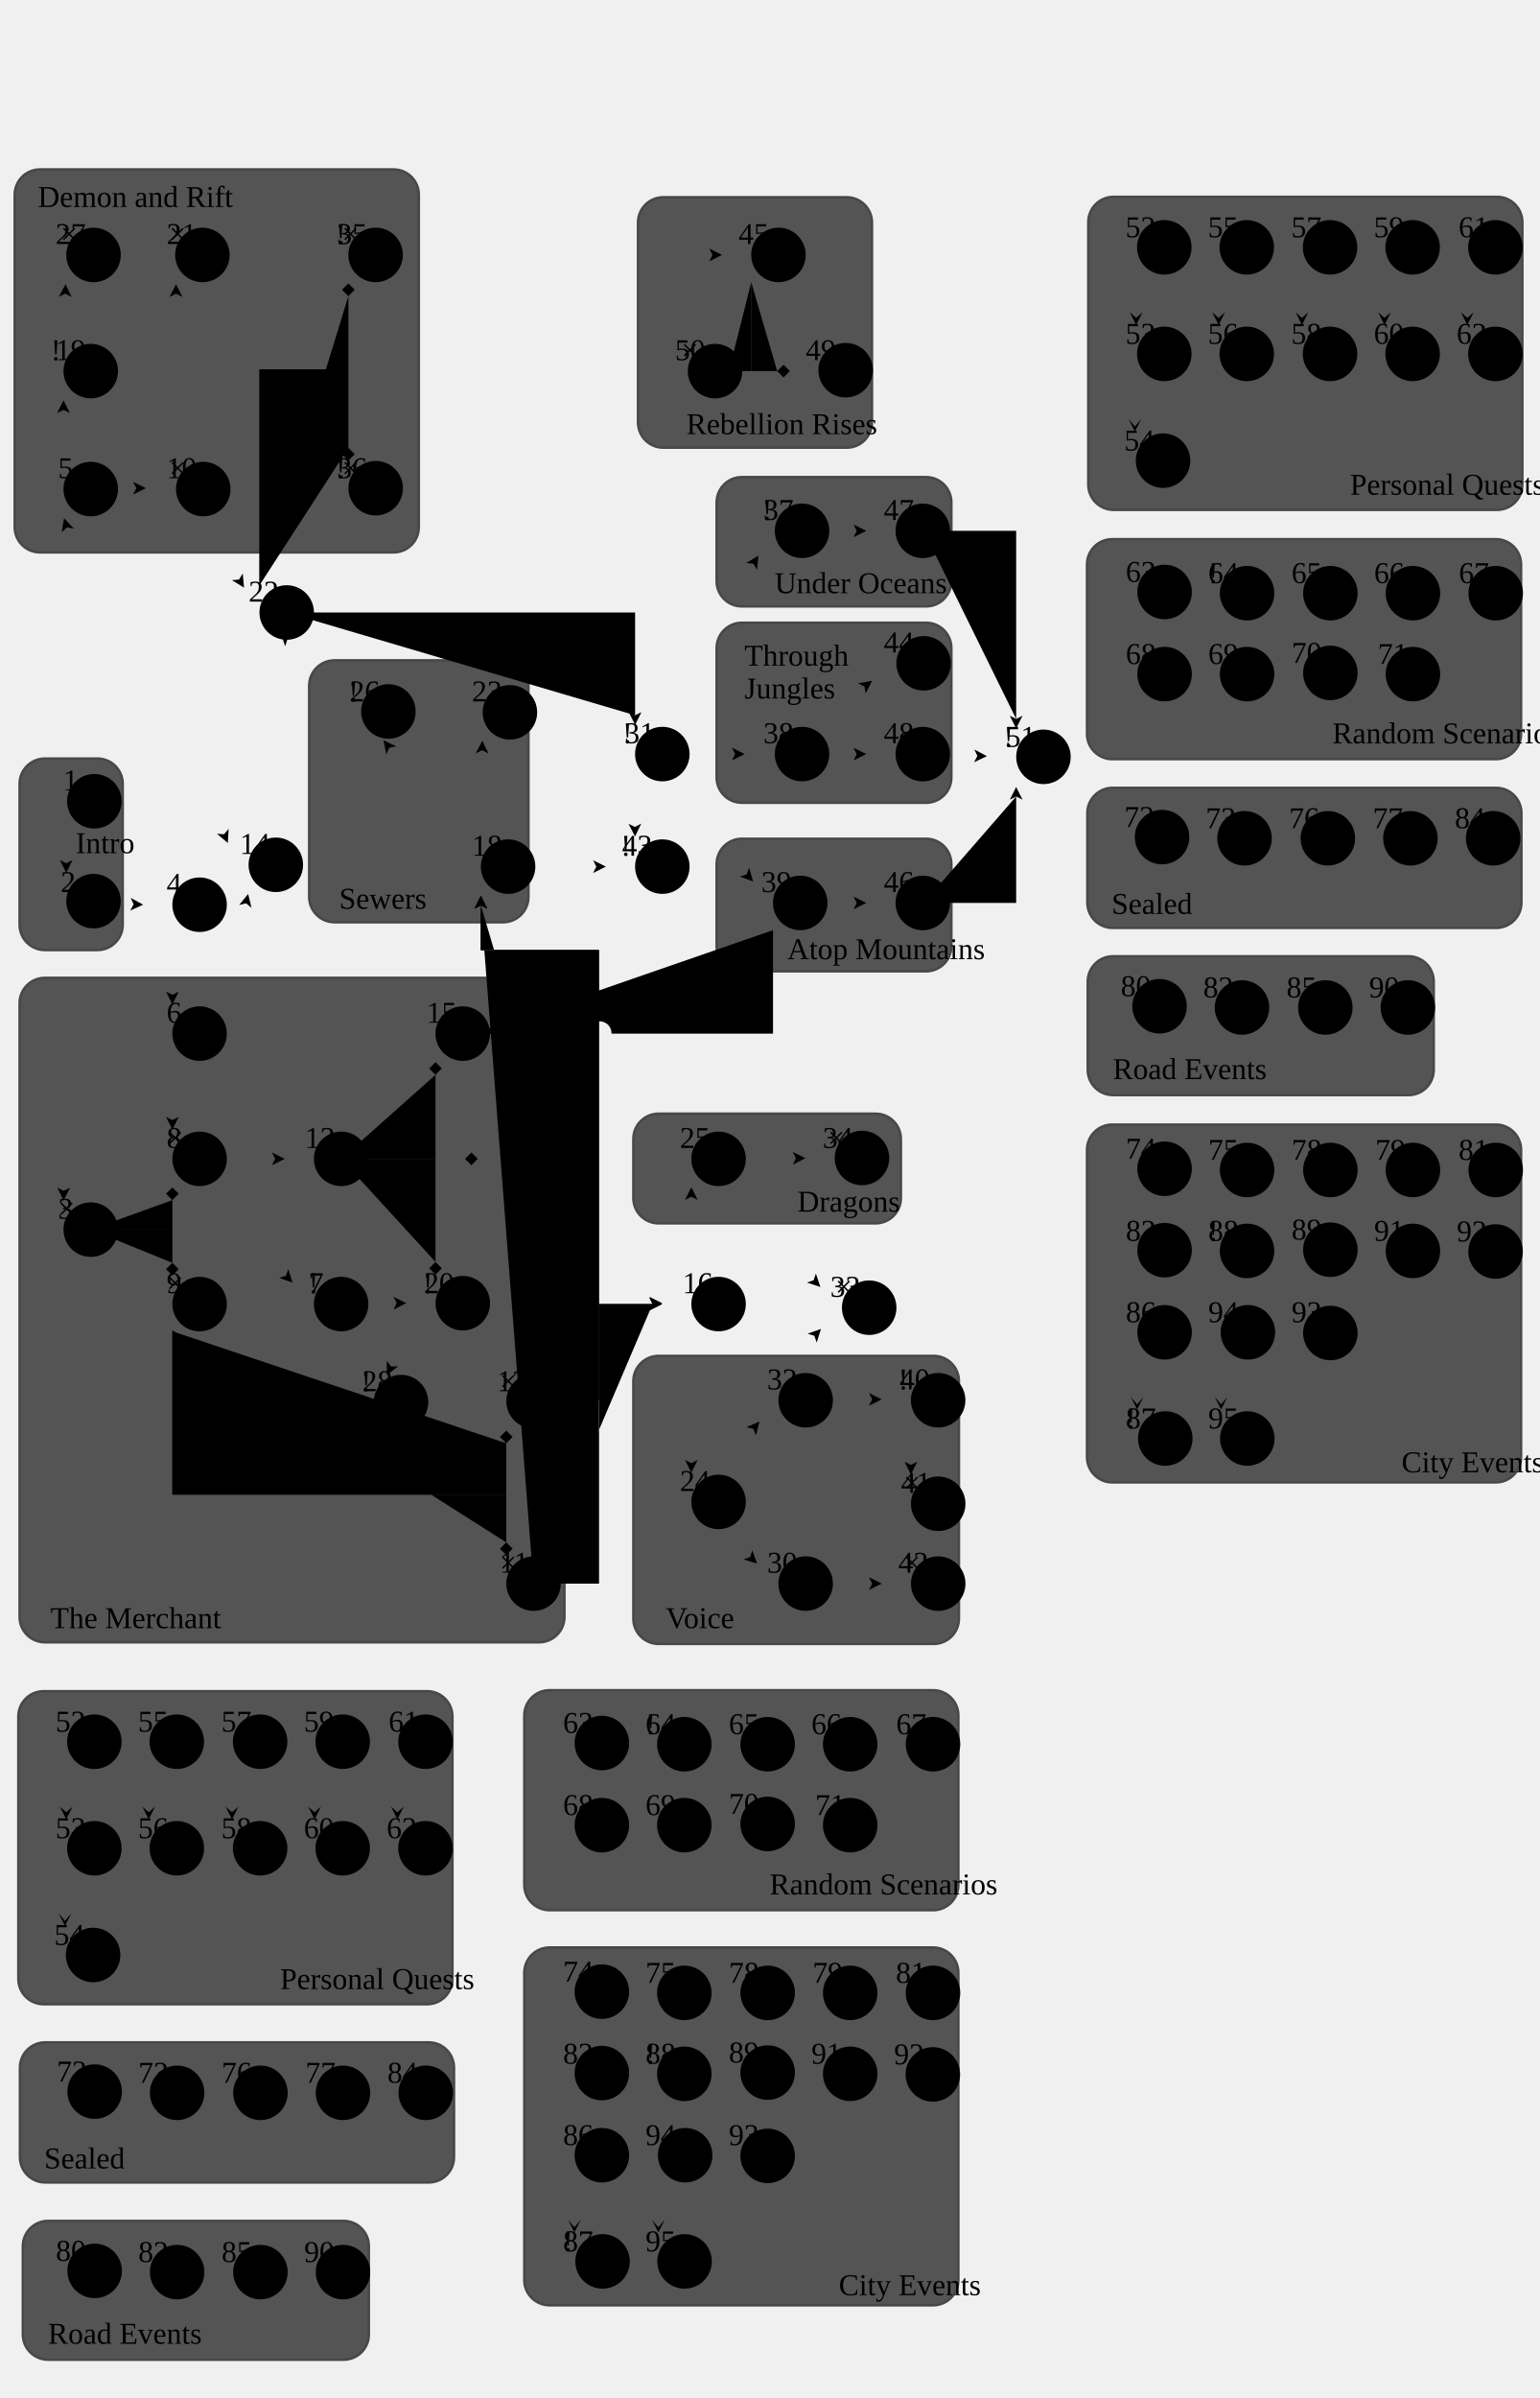
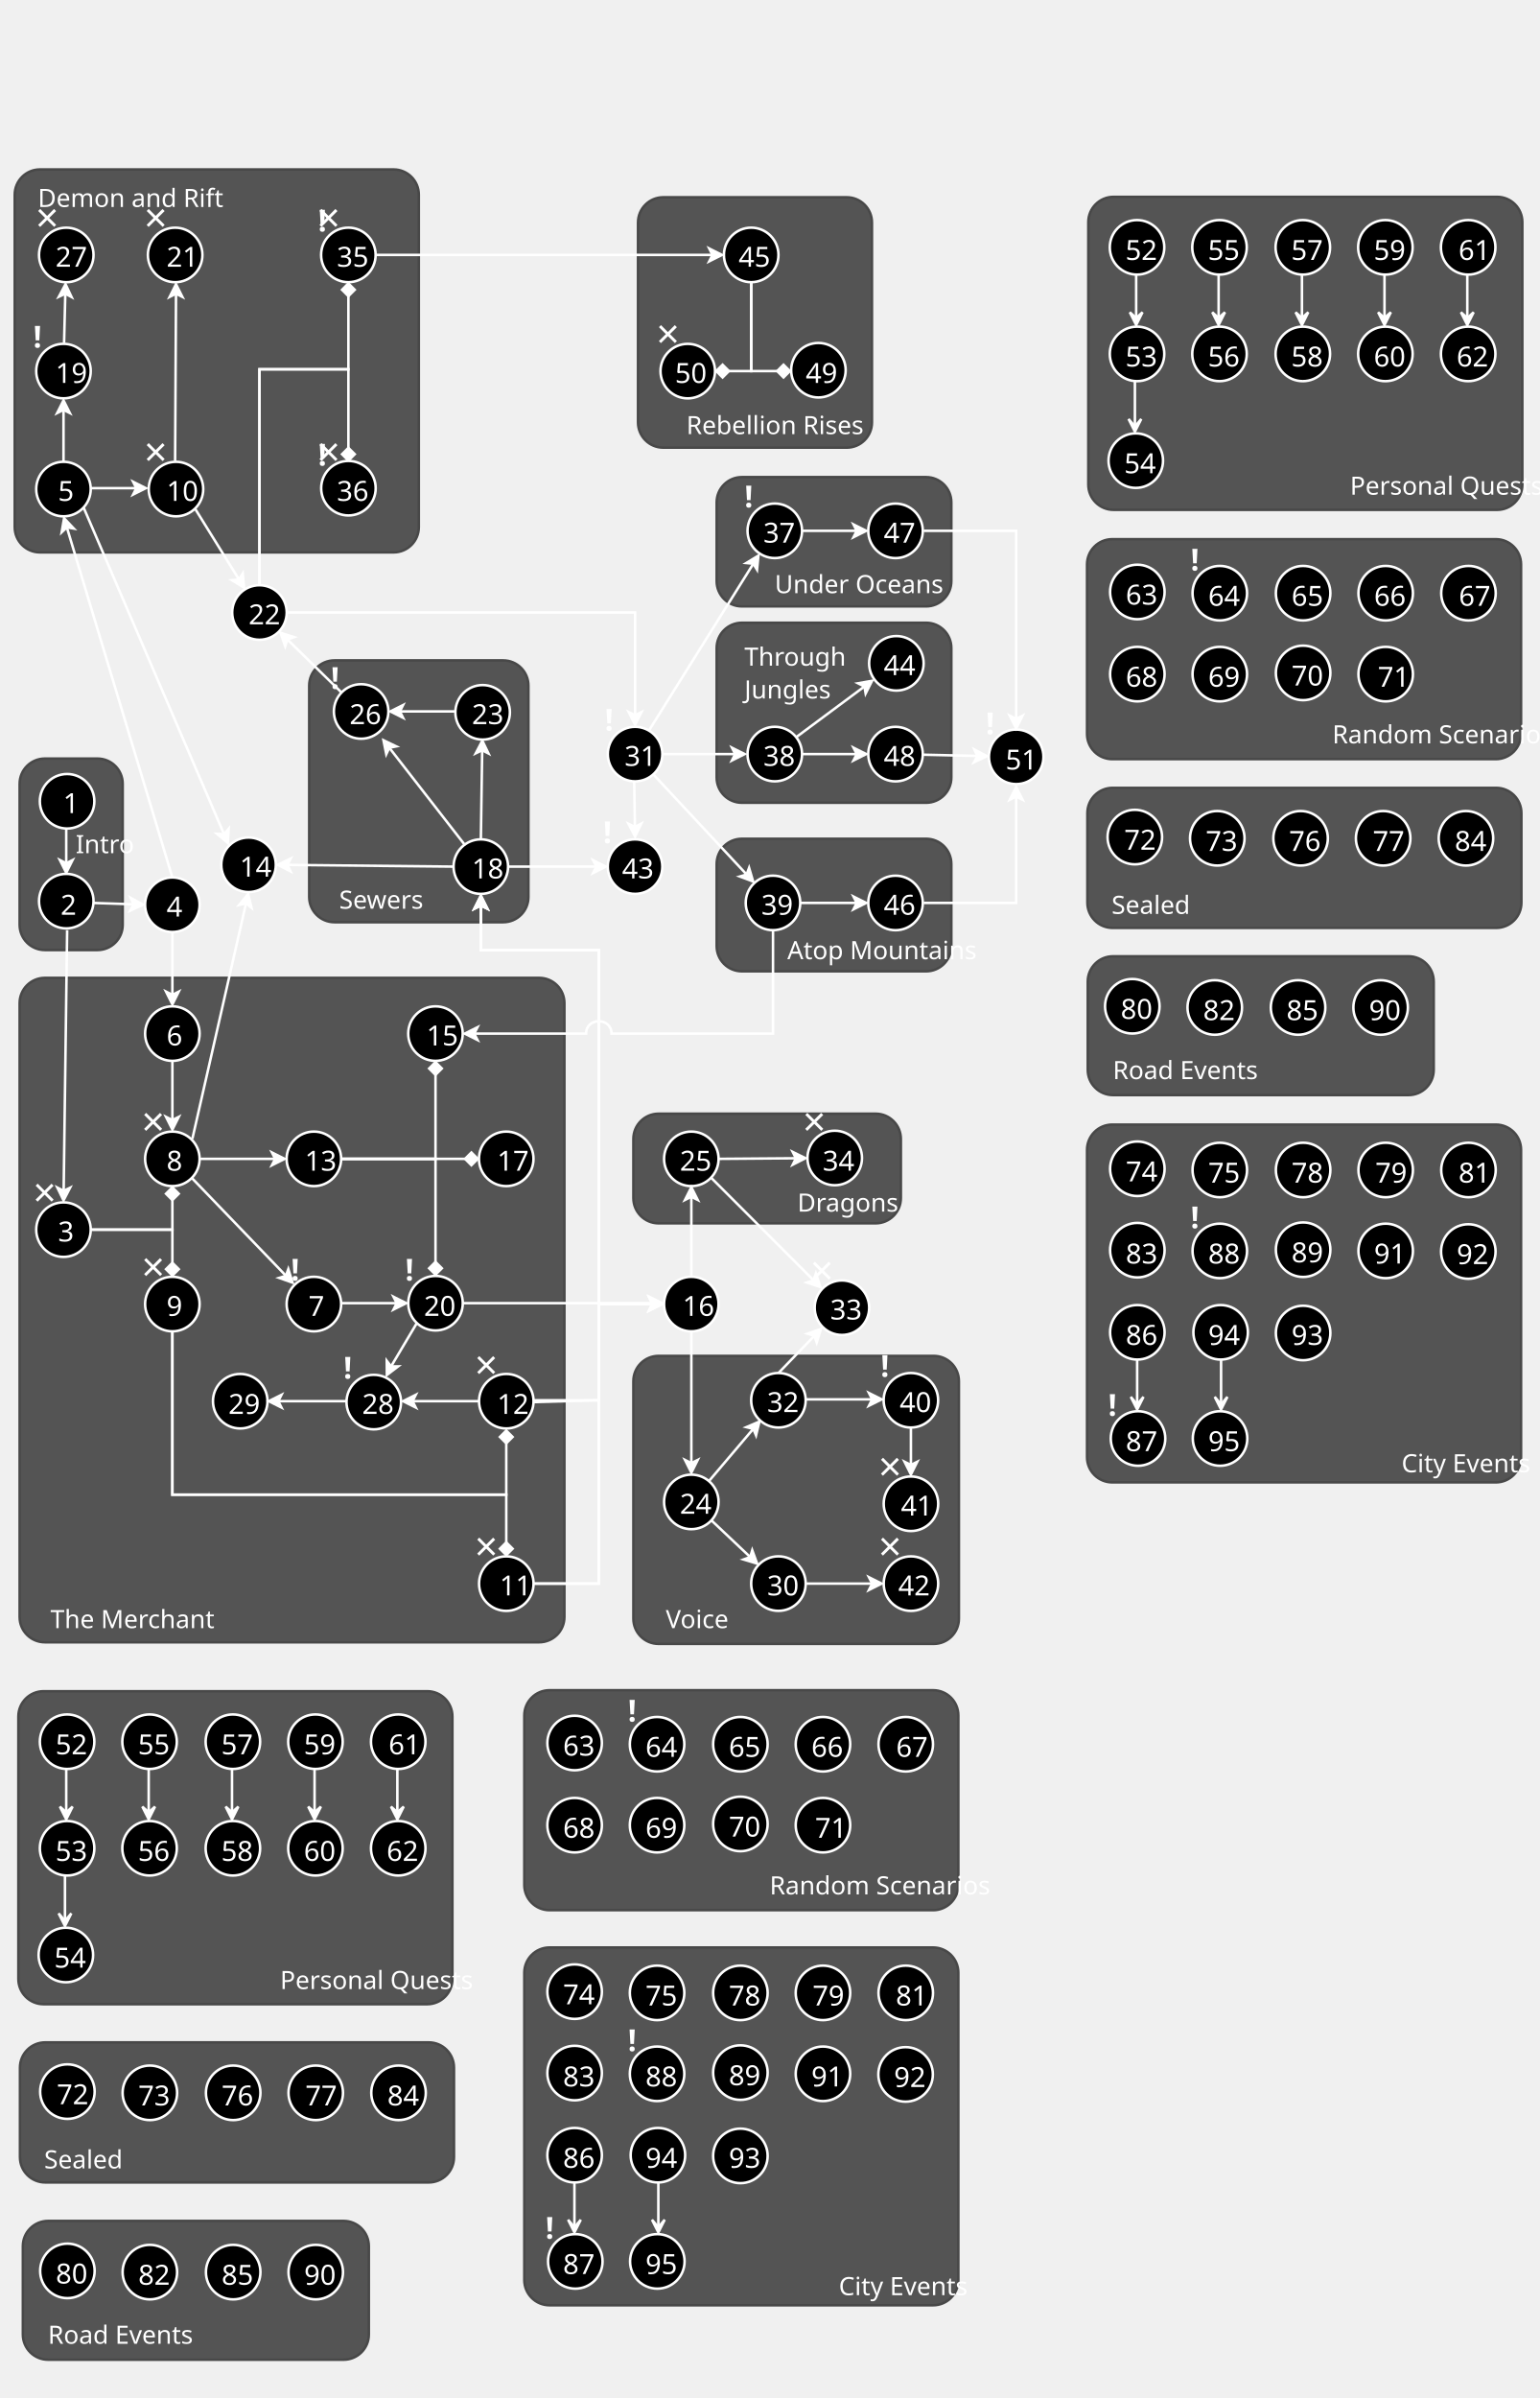
<svg xmlns="http://www.w3.org/2000/svg" version="1.1" viewBox="0 -60 610 950" style="width:100%;">
+   <style>
+         text { font-family: 'Pirata One', 'Nyala', sans-serif; fill: white; }
+         text.label { font-size: 10px; }
+         .line { fill: none; }
+         .arrow { fill: white; }
+         .line, .arrow { stroke: white; }
+         .scenario { cursor: pointer; }
+ 
+         circle.node { fill: black; stroke: white; transform: translate(-10.8px, 0); }
+         circle.node + text { font-size: 11px; transform: translate(0px, 9px); }
+         circle.node ~ .blocked { font-size: 16px; font-family: Arial, sans-serif; transform: translate(-10px, -5px); }
+         circle.node ~ .required { font-size: 12px; font-weight: bold; transform: translate(-7px, -5px); }
+     </style>
  <g id="chapter1" class="chapter">
    <rect width="40.843" height="75.852" x="7.78" y="240.521" rx="10" ry="10" stroke="#000" fill="#111" opacity="0.7" />
    <text class="label" x="30" y="278">Intro</text>
  </g>
  <g id="chapter2" class="chapter">
    <rect width="215.886" height="263.212" x="7.78" y="327.394" rx="10" ry="10" stroke="#000" fill="#111" opacity="0.7" />
    <text class="label" x="20" y="585">The Merchant</text>
  </g>
  <g id="chapter3" class="chapter">
    <rect width="160.131" height="151.703" x="5.835" y="7.131" rx="10" ry="10" stroke="#000" fill="#111" opacity="0.7" />
    <text class="label" x="15" y="22">Demon and Rift</text>
  </g>
  <g id="chapter4" class="chapter">
    <rect width="86.873" height="103.729" x="122.53" y="201.623" rx="10" ry="10" stroke="#000" fill="#111" opacity="0.7" />
    <text class="label" x="134.403" y="300">Sewers</text>
  </g>
  <g id="chapter5" class="chapter">
    <rect width="92.708" height="99.191" x="252.839" y="18.153" rx="10" ry="10" stroke="#000" fill="#111" opacity="0.7" />
    <text class="label" x="272" y="112">Rebellion Rises</text>
  </g>
  <g id="chapter6" class="chapter">
    <rect width="93" height="51.216" x="284" y="129.013" rx="10" ry="10" stroke="#000" fill="#111" opacity="0.7" />
    <text class="label" x="307" y="175">Under Oceans</text>
  </g>
  <g id="chapter7" class="chapter">
    <rect width="93" height="71.314" x="284" y="186.712" rx="10" ry="10" stroke="#000" fill="#111" opacity="0.7" />
    <text class="label" x="295" y="203.716">Through</text>
    <text class="label" x="295" y="216.716">Jungles</text>
  </g>
  <g id="chapter8" class="chapter">
    <rect width="93" height="52.513" x="284" y="272.288" rx="10" ry="10" stroke="#000" fill="#111" opacity="0.7" />
    <text class="label" x="312" y="320">Atop Mountains</text>
  </g>
  <g id="chapter9" class="chapter">
    <rect width="106" height="43.436" x="251" y="381.203" rx="10" ry="10" stroke="#000" fill="#111" opacity="0.7" />
    <text class="label" x="316" y="420">Dragons</text>
  </g>
  <g id="chapter10" class="chapter">
    <rect width="129" height="114.102" x="251" y="477.153" rx="10" ry="10" stroke="#000" fill="#111" opacity="0.7" />
    <text class="label" x="263.839" y="585">Voice</text>
  </g>
  <g id="edge46-51" class="edge edge46">
    <path class="line" d="M 366.017 297.704 L 402.691 297.704 L 402.691 255.543" />
    <path class="arrow" d="M 402.691 251.768 L 405.208 256.802 L 402.691 255.543 L 400.174 256.802 L 402.691 251.768 Z" />
  </g>
  <g id="edge1-2" class="edge edge1">
    <path class="line" d="M 26.247 268.221 L 26.247 281.977" />
    <path class="arrow" d="M 26.247 285.752 L 23.73 280.719 L 26.247 281.977 L 28.764 280.719 L 26.247 285.752 Z" />
  </g>
  <g id="node1" class="scenario">
    <circle cx="37.393" cy="257.435" r="10.8" class="node" />
    <text x="25" y="253.12">1</text>
  </g>
  <g id="edge2-4" class="edge edge2">
    <path class="line" d="M 37.033 297.718 L 52.954 298.265" />
    <path class="arrow" d="M 56.722 298.394 L 51.609 300.738 L 52.954 298.265 L 51.782 295.705 L 56.722 298.394 Z" />
  </g>
  <g id="edge2-3" class="edge edge2">
    <path class="line" d="M 26.606 308.49 L 25.226 411.773" />
    <path class="arrow" d="M 25.175 415.548 L 22.73 410.486 L 25.226 411.773 L 27.764 410.551 L 25.175 415.548 Z" />
  </g>
  <g id="node2" class="scenario">
    <circle cx="37.06" cy="296.998" r="10.8" class="node" />
    <text x="24" y="293.389">2</text>
  </g>
  <g id="edge4-6" class="edge edge4">
    <path class="line" d="M 68.314 309.209 L 68.314 334.111" />
    <path class="arrow" d="M 68.314 337.886 L 65.797 332.853 L 68.314 334.111 L 70.83 332.853 L 68.314 337.886 Z" />
  </g>
  <g id="node4" class="scenario">
    <circle cx="79.1" cy="298.423" r="10.8" class="node" />
    <text x="66" y="294.108">4</text>
  </g>
  <g id="edge3-8" class="edge edge3">
    <path class="line" d="M 35.955 427.14 L 68.314 427.14 L 68.314 415.426" />
    <path class="arrow" d="M 68.314 410.392 L 70.83 412.909 L 68.314 415.426 L 65.797 412.909 L 68.314 410.392 Z" />
  </g>
  <g id="edge3-9" class="edge edge3">
    <path class="line" d="M 35.955 427.14 L 68.314 427.14 L 68.314 440.292" />
    <path class="arrow" d="M 68.314 445.326 L 65.797 442.809 L 68.314 440.292 L 70.83 442.809 L 68.314 445.326 Z" />
  </g>
  <g id="node3" class="scenario">
    <circle cx="35.955" cy="427.14" r="10.8" class="node" />
    <text x="23" y="422.825">3</text>
    <text x="23" y="422.825" class="blocked">×</text>
  </g>
  <g id="edge8-7" class="edge edge8">
    <path class="line" d="M 75.828 406.473 L 113.314 445.412" />
    <path class="arrow" d="M 115.932 448.13 L 110.632 446.253 L 113.314 445.412 L 114.256 442.759 L 115.932 448.13 Z" />
  </g>
  <g id="edge8-14" class="edge edge8">
    <path class="line" d="M 76.224 391.185 L 97.494 297.855" />
    <path class="arrow" d="M 98.336 294.173 L 99.673 299.638 L 97.494 297.855 L 94.762 298.523 L 98.336 294.173 Z" />
  </g>
  <g id="edge8-13" class="edge edge8">
    <path class="line" d="M 79.1 399.095 L 109.036 399.095" />
    <path class="arrow" d="M 112.811 399.095 L 107.777 401.612 L 109.036 399.095 L 107.777 396.579 L 112.811 399.095 Z" />
  </g>
  <g id="node8" class="scenario">
    <circle cx="79.1" cy="399.095" r="10.8" class="node" />
    <text x="66" y="394.781">8</text>
    <text x="66" y="394.781" class="blocked">×</text>
  </g>
  <g id="edge9-12" class="edge edge9">
    <path class="line" d="M 68.314 467.409 L 68.314 532.127 L 200.626 532.127 L 200.626 511.784" />
    <path class="arrow" d="M 200.626 506.751 L 203.143 509.267 L 200.626 511.784 L 198.11 509.267 L 200.626 506.751 Z" />
  </g>
  <g id="edge9-11" class="edge edge9">
    <path class="line" d="M 68.314 467.05 L 68.314 532.127 L 200.626 532.127 L 200.626 551.032" />
    <path class="arrow" d="M 200.626 556.066 L 198.11 553.549 L 200.626 551.032 L 203.143 553.549 L 200.626 556.066 Z" />
  </g>
  <g id="node9" class="scenario">
    <circle cx="79.1" cy="456.623" r="10.8" class="node" />
    <text x="66" y="452.308">9</text>
    <text x="66" y="452.308" class="blocked">×</text>
  </g>
  <g id="edge5-10" class="edge edge5">
    <path class="line" d="M 35.955 133.391 L 54.025 133.391" />
    <path class="arrow" d="M 57.801 133.391 L 52.767 135.908 L 54.025 133.391 L 52.767 130.875 L 57.801 133.391 Z" />
  </g>
  <g id="edge5-19" class="edge edge5">
    <path class="line" d="M 25.168 122.965 L 25.168 102.377" />
    <path class="arrow" d="M 25.168 98.602 L 27.685 103.635 L 25.168 102.377 L 22.651 103.635 L 25.168 98.602 Z" />
  </g>
  <g id="edge5-14" class="edge edge5">
    <path class="line" d="M 33.078 140.942 L 88.793 270.486" />
    <path class="arrow" d="M 90.289 273.952 L 85.989 270.328 L 88.793 270.486 L 90.613 268.336 L 90.289 273.952 Z" />
  </g>
  <g id="node5" class="scenario">
    <circle cx="35.955" cy="133.751" r="10.8" class="node" />
    <text x="23" y="129.436">5</text>
  </g>
  <g id="edge6-8" class="edge edge6">
    <path class="line" d="M 68.314 360.265 L 68.314 383.729" />
    <path class="arrow" d="M 68.314 387.504 L 65.797 382.47 L 68.314 383.729 L 70.83 382.47 L 68.314 387.504 Z" />
  </g>
  <g id="node6" class="scenario">
    <circle cx="79.1" cy="349.478" r="10.8" class="node" />
    <text x="66" y="345.164">6</text>
  </g>
  <g id="edge10-21" class="edge edge10">
    <path class="line" d="M 69.392 122.605 L 69.752 56.355" />
    <path class="arrow" d="M 69.752 52.58 L 72.269 57.614 L 69.752 56.355 L 67.235 57.614 L 69.752 52.58 Z" />
  </g>
  <g id="edge10-22" class="edge edge10">
    <path class="line" d="M 76.943 140.942 L 94.726 169.59" />
    <path class="arrow" d="M 96.718 172.805 L 91.921 169.849 L 94.726 169.59 L 96.2 167.196 L 96.718 172.805 Z" />
  </g>
  <g id="node10" class="scenario">
    <circle cx="80.538" cy="133.751" r="10.8" class="node" />
    <text x="66" y="129.436">10</text>
    <text x="67" y="129.436" class="blocked">×</text>
  </g>
  <g id="edge19-27" class="edge edge19">
    <path class="line" d="M 25.391 75.864 L 25.88 56.355" />
    <path class="arrow" d="M 25.974 52.58 L 28.361 57.671 L 25.88 56.355 L 23.327 57.549 L 25.974 52.58 Z" />
  </g>
  <g id="node19" class="scenario">
    <circle cx="35.955" cy="87.01" r="10.8" class="node" />
    <text x="22" y="82.695">19</text>
    <text x="20.135" y="82.695" class="required">!</text>
  </g>
  <g id="node14" class="scenario">
    <circle cx="109.302" cy="282.603" r="10.8" class="node" />
    <text x="95" y="278.288">14</text>
  </g>
  <g id="edge7-20" class="edge edge7">
    <path class="line" d="M 135.189 456.263 L 157.215 456.263" />
    <path class="arrow" d="M 160.99 456.263 L 155.956 458.78 L 157.215 456.263 L 155.956 453.746 L 160.99 456.263 Z" />
  </g>
  <g id="node7" class="scenario">
    <circle cx="135.189" cy="456.623" r="10.8" class="node" />
    <text x="122.245" y="452.308">7</text>
    <text x="122.245" y="452.308" class="required">!</text>
  </g>
  <g id="edge13-20" class="edge edge13">
    <path class="line" d="M 135.189 399.095 L 172.582 399.095 L 172.582 439.933" />
    <path class="arrow" d="M 172.582 444.966 L 170.065 442.449 L 172.582 439.933 L 175.099 442.449 L 172.582 444.966 Z" />
  </g>
  <g id="edge13-17" class="edge edge13">
    <path class="line" d="M 135.189 399.095 L 184.296 399.095" />
    <path class="arrow" d="M 189.329 399.095 L 186.813 401.612 L 184.296 399.095 L 186.813 396.579 L 189.329 399.095 Z" />
  </g>
  <g id="node13" class="scenario">
    <circle cx="135.189" cy="399.095" r="10.8" class="node" />
    <text x="120.8" y="394.781">13</text>
  </g>
  <g id="edge20-28" class="edge edge20">
    <path class="line" d="M 165.391 463.814 L 154.971 481.338" />
    <path class="arrow" d="M 153.31 484.725 L 153.267 479.094 L 154.971 481.338 L 157.783 481.309 L 153.31 484.725 Z" />
  </g>
  <g id="edge20-16" class="edge edge20">
    <path class="line" d="M 183.368 456.263 L 258.607 456.263" />
    <path class="arrow" d="M 262.382 456.263 L 257.348 458.78 L 258.607 456.263 L 257.348 453.746 L 262.382 456.263 Z" />
  </g>
  <g id="node20" class="scenario">
    <circle cx="183.395" cy="456.277" r="10.8" class="node" />
    <text x="168" y="452.308">20</text>
    <text x="167.548" y="452.308" class="required">!</text>
  </g>
  <g id="edge20-18" class="edge edge20">
    <path class="line" d="M 237.3 456.623 L 237.3 316.4 L 190.559 316.4 L 190.559 298.689" />
    <path class="arrow" d="M 190.559 294.914 L 193.076 299.947 L 190.559 298.689 L 188.042 299.947 L 190.559 294.914 Z" />
  </g>
  <g id="edge11-18" class="edge edge11">
    <path class="line" d="M 211.413 567.363 L 237.3 567.363 L 237.3 316.4 L 190.559 316.4 L 190.559 298.689" />
    <path class="arrow" d="M 190.559 294.914 L 193.076 299.947 L 190.559 298.689 L 188.042 299.947 L 190.559 294.914 Z" />
  </g>
  <g id="edge11-16" class="edge edge11">
    <path class="line" d="M 211.413 567.363 L 237.3 567.363 L 237.3 456.623 L 258.607 456.623" />
    <path class="arrow" d="M 262.382 456.623 L 257.348 459.14 L 258.607 456.623 L 257.348 454.106 L 262.382 456.623 Z" />
  </g>
  <g id="node11" class="scenario">
    <circle cx="211.44" cy="567.376" r="10.8" class="node" />
    <text x="198" y="563.048">11</text>
    <text x="198" y="563.048" class="blocked">×</text>
  </g>
  <g id="edge12-28" class="edge edge12">
    <path class="line" d="M 189.84 495.094 L 163.5 495.094" />
    <path class="arrow" d="M 159.724 495.094 L 164.758 492.577 L 163.5 495.094 L 164.758 497.611 L 159.724 495.094 Z" />
  </g>
  <g id="edge12-16" class="edge edge12">
    <path class="line" d="M 211.413 495.454 L 211.413 494.735 L 237.3 494.735 L 237.3 456.623 L 258.607 456.623" />
    <path class="arrow" d="M 262.382 456.623 L 257.348 459.14 L 258.607 456.623 L 257.348 454.106 L 262.382 456.623 Z" />
  </g>
  <g id="edge12-18" class="edge edge12">
    <path class="line" d="M 211.413 495.454 L 237.3 494.735 L 237.3 316.4 L 190.559 316.4 L 190.559 298.689" />
    <path class="arrow" d="M 190.559 294.914 L 193.076 299.947 L 190.559 298.689 L 188.042 299.947 L 190.559 294.914 Z" />
  </g>
  <g id="node12" class="scenario">
    <circle cx="211.44" cy="495.108" r="10.8" class="node" />
    <text x="197" y="491.139">12</text>
    <text x="198" y="491.139" class="blocked">×</text>
  </g>
  <g id="edge18-43" class="edge edge18">
    <path class="line" d="M 201.345 283.322 L 236.315 283.322" />
    <path class="arrow" d="M 240.09 283.322 L 235.056 285.839 L 236.315 283.322 L 235.056 280.805 L 240.09 283.322 Z" />
  </g>
  <g id="edge23-26" class="edge edge23">
    <path class="line" d="M 180.492 221.84 L 158.466 221.84" />
    <path class="arrow" d="M 154.691 221.84 L 159.724 219.323 L 158.466 221.84 L 159.724 224.356 L 154.691 221.84 Z" />
  </g>
  <g id="edge18-23" class="edge edge18">
    <path class="line" d="M 190.559 272.176 L 191.084 237.207" />
    <path class="arrow" d="M 191.142 233.431 L 193.579 238.501 L 191.084 237.207 L 188.546 238.422 L 191.142 233.431 Z" />
  </g>
  <g id="edge18-14" class="edge edge18">
    <path class="line" d="M 179.773 283.322 L 113.882 282.646" />
    <path class="arrow" d="M 110.107 282.61 L 115.162 280.143 L 113.882 282.646 L 115.112 285.177 L 110.107 282.61 Z" />
  </g>
  <g id="node18" class="scenario">
    <circle cx="201.345" cy="283.322" r="10.8" class="node" />
    <text x="187" y="279">18</text>
  </g>
  <g id="node28" class="scenario">
    <circle cx="158.919" cy="495.454" r="10.8" class="node" />
    <text x="143.5" y="491.139">28</text>
    <text x="143.099" y="491.139" class="required">!</text>
  </g>
  <g id="node17" class="scenario">
    <circle cx="211.413" cy="399.095" r="10.8" class="node" />
    <text x="197" y="394.781">17</text>
  </g>
  <g id="node43" class="scenario">
    <circle cx="262.468" cy="283.322" r="10.8" class="node" />
    <text x="246.5" y="279">43</text>
    <text x="246" y="279" class="required">!</text>
  </g>
  <g id="edge26-22" class="edge edge26">
    <path class="line" d="M 135.189 214.196 L 113.875 193.335" />
    <path class="arrow" d="M 111.171 190.696 L 116.529 192.407 L 113.875 193.335 L 113.02 196.017 L 111.171 190.696 Z" />
  </g>
  <g id="node26" class="scenario">
    <circle cx="153.913" cy="221.853" r="10.8" class="node" />
    <text x="138.5" y="217.885">26</text>
    <text x="138.065" y="217.885" class="required">!</text>
  </g>
  <g id="node27" class="scenario">
    <circle cx="37.06" cy="41" r="10.8" class="node" />
    <text x="22" y="36.674">27</text>
    <text x="24" y="36.674" class="blocked">×</text>
  </g>
  <g id="node21" class="scenario">
    <circle cx="80.206" cy="41" r="10.8" class="node" />
    <text x="66" y="36.674">21</text>
    <text x="67" y="36.674" class="blocked">×</text>
  </g>
  <g id="edge22-35" class="edge edge22">
    <path class="line" d="M 102.83 171.863 L 102.83 86.291 L 138.065 86.291 L 138.065 57.319" />
    <path class="arrow" d="M 138.065 52.285 L 140.582 54.802 L 138.065 57.319 L 135.549 54.802 L 138.065 52.285 Z" />
  </g>
  <g id="node22" class="scenario">
    <circle cx="113.616" cy="182.649" r="10.8" class="node" />
    <text x="98.5" y="178.335">22</text>
  </g>
  <g id="edge31-43" class="edge edge31">
    <path class="line" d="M 251.322 249.525 L 251.61 267.595" />
    <path class="arrow" d="M 251.667 271.371 L 249.072 266.38 L 251.61 267.595 L 254.105 266.301 L 251.667 271.371 Z" />
  </g>
  <g id="edge31-38" class="edge edge31">
    <path class="line" d="M 262.109 238.738 L 291.325 238.738" />
    <path class="arrow" d="M 295.101 238.738 L 290.067 241.255 L 291.325 238.738 L 290.067 236.221 L 295.101 238.738 Z" />
  </g>
  <g id="edge31-39" class="edge edge31">
    <path class="line" d="M 258.722 246.583 L 295.877 286.443" />
    <path class="arrow" d="M 298.452 289.204 L 293.181 287.241 L 295.877 286.443 L 296.862 283.804 L 298.452 289.204 Z" />
  </g>
  <g id="edge31-37" class="edge edge31">
    <path class="line" d="M 257.053 229.599 L 298.538 163.313" />
    <path class="arrow" d="M 300.544 160.113 L 300.005 165.715 L 298.538 163.313 L 295.741 163.047 L 300.544 160.113 Z" />
  </g>
  <g id="node31" class="scenario">
    <circle cx="262.468" cy="238.738" r="10.8" class="node" />
    <text x="247.5" y="234.424">31</text>
    <text x="246.648" y="234.424" class="required">!</text>
  </g>
  <g id="edge35-45" class="edge edge35">
    <path class="line" d="M 148.852 40.988 L 282.337 40.988" />
    <path class="arrow" d="M 286.112 40.988 L 281.078 43.505 L 282.337 40.988 L 281.078 38.471 L 286.112 40.988 Z" />
  </g>
  <g id="edge22-31" class="edge edge22">
    <path class="line" d="M 113.616 182.649 L 251.682 182.649 L 251.682 223.371" />
    <path class="arrow" d="M 251.682 227.146 L 249.165 222.113 L 251.682 223.371 L 254.199 222.113 L 251.682 227.146 Z" />
  </g>
  <g id="edge22-36" class="edge edge22">
    <path class="line" d="M 102.83 171.863 L 102.83 86.291 L 138.065 86.291 L 138.065 117.42" />
    <path class="arrow" d="M 138.065 122.454 L 135.549 119.937 L 138.065 117.42 L 140.582 119.937 L 138.065 122.454 Z" />
  </g>
  <g id="node35" class="scenario">
    <circle cx="148.852" cy="40.988" r="10.8" class="node" />
    <text x="133.5" y="36.674">35</text>
    <text x="135.5" y="36.674" class="blocked">×</text>
    <text x="133.032" y="36.674" class="required">!</text>
  </g>
  <g id="node36" class="scenario">
    <circle cx="148.879" cy="133.405" r="10.8" class="node" />
    <text x="133.5" y="129.436">36</text>
    <text x="135.5" y="129.436" class="blocked">×</text>
    <text x="133.032" y="129.436" class="required">!</text>
  </g>
  <g id="edge45-50" class="edge edge45">
    <path class="line" d="M 297.704 51.775 L 297.704 87.01 L 288.866 87.01" />
    <path class="arrow" d="M 283.832 87.01 L 286.349 84.493 L 288.866 87.01 L 286.349 89.527 L 283.832 87.01 Z" />
  </g>
  <g id="edge45-49" class="edge edge45">
    <path class="line" d="M 297.704 51.775 L 297.704 87.01 L 307.979 87.01" />
    <path class="arrow" d="M 313.013 87.01 L 310.496 89.527 L 307.979 87.01 L 310.496 84.493 L 313.013 87.01 Z" />
  </g>
  <g id="node45" class="scenario">
    <circle cx="308.49" cy="40.988" r="10.8" class="node" />
    <text x="292.67" y="36.674">45</text>
  </g>
  <g id="node49" class="scenario">
    <circle cx="335.124" cy="86.664" r="10.8" class="node" />
    <text x="319.276" y="82.695">49</text>
  </g>
  <g id="node50" class="scenario">
    <circle cx="283.349" cy="87.024" r="10.8" class="node" />
    <text x="267.502" y="82.695">50</text>
    <text x="270" y="82.695" class="blocked">×</text>
  </g>
  <g id="node29" class="scenario">
    <circle cx="106" cy="495.108" r="10.8" class="node" />
    <text x="90.5" y="491.139">29</text>
  </g>
  <g id="edge37-47" class="edge edge37">
    <path class="line" d="M 317.838 150.29 L 332.22 150.29 L 330.063 150.29 L 339.504 150.29" />
    <path class="arrow" d="M 343.28 150.29 L 338.246 152.807 L 339.504 150.29 L 338.246 147.773 L 343.28 150.29 Z" />
  </g>
  <g id="node37" class="scenario">
    <circle cx="317.838" cy="150.29" r="10.8" class="node" />
    <text x="302.5" y="145.975">37</text>
    <text x="302" y="145.975" class="required">!</text>
  </g>
  <g id="edge38-48" class="edge edge38">
    <path class="line" d="M 317.479 238.738 L 339.504 238.738" />
    <path class="arrow" d="M 343.28 238.738 L 338.246 241.255 L 339.504 238.738 L 338.246 236.221 L 343.28 238.738 Z" />
  </g>
  <g id="edge38-44" class="edge edge38">
    <path class="line" d="M 315.285 232.216 L 342.553 211.966" />
    <path class="arrow" d="M 345.581 209.716 L 343.042 214.735 L 342.553 211.966 L 340.037 210.694 L 345.581 209.716 Z" />
  </g>
  <g id="node38" class="scenario">
    <circle cx="317.838" cy="238.738" r="10.8" class="node" />
    <text x="302.5" y="234.424">38</text>
  </g>
  <g id="edge39-46" class="edge edge39">
    <path class="line" d="M 317.119 297.704 L 339.504 297.704" />
    <path class="arrow" d="M 343.28 297.704 L 338.246 300.22 L 339.504 297.704 L 338.246 295.187 L 343.28 297.704 Z" />
  </g>
  <g id="edge39-15" class="edge edge39">
    <path class="line" d="M 306.333 308.49 L 306.333 349.478 L 242.334 349.478 C 242.334 342.934 232.266 342.934 232.266 349.478 L 187.949 349.478" />
    <path class="arrow" d="M 184.174 349.478 L 189.207 346.961 L 187.949 349.478 L 189.207 351.995 L 184.174 349.478 Z" />
  </g>
  <g id="node39" class="scenario">
    <circle cx="317.119" cy="297.704" r="10.8" class="node" />
    <text x="301.7" y="293.389">39</text>
  </g>
  <g id="node15" class="scenario">
    <circle cx="183.368" cy="349.478" r="10.8" class="node" />
    <text x="169" y="345.164">15</text>
  </g>
  <g id="edge13-15" class="edge edge13">
    <path class="line" d="M 135.189 399.095 L 172.582 399.095 L 172.582 365.809" />
    <path class="arrow" d="M 172.582 360.775 L 175.099 363.292 L 172.582 365.809 L 170.065 363.292 L 172.582 360.775 Z" />
  </g>
  <g id="edge28-29" class="edge edge28">
    <path class="line" d="M 137.346 495.094 L 110.287 495.094" />
    <path class="arrow" d="M 106.512 495.094 L 111.545 492.577 L 110.287 495.094 L 111.545 497.611 L 106.512 495.094 Z" />
  </g>
  <g id="node23" class="scenario">
    <circle cx="202.065" cy="222.199" r="10.8" class="node" />
    <text x="187" y="217.885">23</text>
  </g>
  <g id="edge48-51" class="edge edge48">
    <path class="line" d="M 365.658 238.983 L 387.324 239.472" />
    <path class="arrow" d="M 391.099 239.558 L 386.015 241.96 L 387.324 239.472 L 386.123 236.926 L 391.099 239.558 Z" />
  </g>
  <g id="node48" class="scenario">
    <circle cx="365.685" cy="238.752" r="10.8" class="node" />
    <text x="350.197" y="234.424">48</text>
  </g>
  <g id="node44" class="scenario">
    <circle cx="366.017" cy="202.784" r="10.8" class="node" />
    <text x="350.197" y="198.469">44</text>
  </g>
  <g id="node51" class="scenario">
    <circle cx="413.505" cy="239.83" r="10.8" class="node" />
    <text x="398.5" y="235.862">51</text>
    <text x="397.657" y="235.862" class="required">!</text>
  </g>
  <g id="node46" class="scenario">
    <circle cx="365.685" cy="297.717" r="10.8" class="node" />
    <text x="350.197" y="293.389">46</text>
  </g>
  <g id="edge47-51" class="edge edge47">
    <path class="line" d="M 366.017 150.29 L 402.691 150.29 L 402.691 224.809" />
    <path class="arrow" d="M 402.691 228.585 L 400.174 223.551 L 402.691 224.809 L 405.208 223.551 L 402.691 228.585 Z" />
  </g>
  <g id="node47" class="scenario">
    <circle cx="365.685" cy="150.304" r="10.8" class="node" />
    <text x="350.197" y="145.975">47</text>
  </g>
  <g id="node16" class="scenario">
    <circle cx="284.76" cy="456.623" r="10.8" class="node" />
    <text x="270.5" y="452.308">16</text>
  </g>
  <g id="node24" class="scenario">
    <circle cx="284.76" cy="535" r="10.8" class="node" />
    <text x="269.4" y="530.689">24</text>
  </g>
  <g id="edge16-24" class="edge edge16">
    <path class="line" d="M 273.974 467.05 L 273.974 519.637" />
    <path class="arrow" d="M 273.974 523.412 L 271.457 518.378 L 273.974 519.637 L 276.49 518.378 L 273.974 523.412 Z" />
  </g>
  <g id="node25" class="scenario">
    <circle cx="284.76" cy="399.095" r="10.8" class="node" />
    <text x="269.4" y="394.781">25</text>
  </g>
  <g id="edge16-25" class="edge edge16">
    <path class="line" d="M 273.974 445.477 L 273.974 414.103" />
    <path class="arrow" d="M 273.974 410.328 L 276.49 415.361 L 273.974 414.103 L 271.457 415.361 L 273.974 410.328 Z" />
  </g>
  <g id="node30" class="scenario">
    <circle cx="319.276" cy="567.363" r="10.8" class="node" />
    <text x="304" y="563.048">30</text>
  </g>
  <g id="edge24-30" class="edge edge24">
    <path class="line" d="M 281.912 542.302 L 297.294 556.842" />
    <path class="arrow" d="M 300.034 559.431 L 294.648 557.806 L 297.294 556.842 L 298.106 554.146 L 300.034 559.431 Z" />
  </g>
  <g id="node32" class="scenario">
    <circle cx="319.276" cy="494.735" r="10.8" class="node" />
    <text x="304" y="490.42">32</text>
  </g>
  <g id="edge24-32" class="edge edge24">
    <path class="line" d="M 280.934 526.763 L 298.509 506.053" />
    <path class="arrow" d="M 300.947 503.177 L 299.609 508.642 L 298.509 506.053 L 295.776 505.384 L 300.947 503.177 Z" />
  </g>
  <g id="node42" class="scenario">
    <circle cx="371.797" cy="567.376" r="10.8" class="node" />
    <text x="355.95" y="563.048">42</text>
    <text x="358" y="563.048" class="blocked">×</text>
  </g>
  <g id="edge30-42" class="edge edge30">
    <path class="line" d="M 319.276 567.363 L 345.617 567.363" />
    <path class="arrow" d="M 349.392 567.363 L 344.358 569.88 L 345.617 567.363 L 344.358 564.846 L 349.392 567.363 Z" />
  </g>
  <g id="node40" class="scenario">
    <circle cx="371.77" cy="494.735" r="10.8" class="node" />
    <text x="356.5" y="490.42">40</text>
    <text x="355.95" y="490.42" class="required">!</text>
  </g>
  <g id="edge32-40" class="edge edge32">
    <path class="line" d="M 319.276 494.375 L 345.617 494.375" />
    <path class="arrow" d="M 349.392 494.375 L 344.358 496.892 L 345.617 494.375 L 344.358 491.858 L 349.392 494.375 Z" />
  </g>
  <g id="node33" class="scenario">
    <circle cx="344.445" cy="458.061" r="10.8" class="node" />
    <text x="329" y="453.746">33</text>
    <text x="331" y="453.746" class="blocked">×</text>
  </g>
  <g id="edge25-33" class="edge edge25">
    <path class="line" d="M 281.603 406.365 L 322.433 447.195" />
    <path class="arrow" d="M 325.101 449.863 L 319.765 448.087 L 322.433 447.195 L 323.325 444.528 L 325.101 449.863 Z" />
  </g>
  <g id="edge32-33" class="edge edge32">
    <path class="line" d="M 308.49 483.948 L 322.714 469.2" />
    <path class="arrow" d="M 325.331 466.481 L 323.648 471.853 L 322.714 469.2 L 320.031 468.358 L 325.331 466.481 Z" />
  </g>
  <g id="node41" class="scenario">
    <circle cx="371.797" cy="535.736" r="10.8" class="node" />
    <text x="357" y="531.408">41</text>
    <text x="358" y="531.408" class="blocked">×</text>
  </g>
  <g id="edge40-41" class="edge edge40">
    <path class="line" d="M 360.984 505.161 L 360.984 520.356" />
    <path class="arrow" d="M 360.984 524.131 L 358.467 519.097 L 360.984 520.356 L 363.5 519.097 L 360.984 524.131 Z" />
  </g>
  <g id="node34" class="scenario">
    <circle cx="341.595" cy="398.75" r="10.8" class="node" />
    <text x="326" y="394.781">34</text>
    <text x="328" y="394.781" class="blocked">×</text>
  </g>
  <g id="edge25-34" class="edge edge25">
    <path class="line" d="M 284.76 399.095 L 315.415 398.858" />
    <path class="arrow" d="M 319.19 398.829 L 314.178 401.382 L 315.415 398.858 L 314.135 396.349 L 319.19 398.829 Z" />
  </g>
  <g id="edge4-5" class="edge edge4">
    <path class="line" d="M 68.314 287.636 L 26.491 148.924" />
    <path class="arrow" d="M 25.398 145.307 L 29.26 149.398 L 26.491 148.924 L 24.442 150.851 L 25.398 145.307 Z" />
  </g>
  <g id="edge18-26" class="edge edge18">
    <path class="line" d="M 183.972 274.419 L 154.288 236.243" />
    <path class="arrow" d="M 151.965 233.259 L 157.042 235.689 L 154.288 236.243 L 153.073 238.781 L 151.965 233.259 Z" />
  </g>
  <g class="landscape">
    <rect width="172" height="124" x="431.28" y="17.987" rx="10" ry="10" stroke="#000" fill="#111" opacity="0.7" />
    <text class="label" x="535" y="135.987">Personal Quests</text>
    <g id="node52" class="scenario">
      <circle class="node" r="10.8" cy="37.987" cx="461.393" />
      <text y="33.987" x="446">52</text>
    </g>
    <g id="edge52-53" class="edge edge52">
      <path d="m450.247,48.787l0,19" class="line" />
      <path d="m450.247,68.739l-2.517,-5.034l2.517,2.258l2.517,-2.258l-2.517,5.034z" class="arrow" />
    </g>
    <g id="node53" class="scenario">
      <circle class="node" r="10.8" cy="80.205" cx="461.393" />
      <text y="76.205" x="446">53</text>
    </g>
    <g id="edge53-54" class="edge edge53">
      <path d="m449.747,90.987l0,19" class="line" />
      <path d="m449.747,110.987l-2.517,-5l2.517,3l2.517,-3l-2.517,5z" class="arrow" />
    </g>
    <g id="node54" class="scenario">
      <circle class="node" r="10.8" cy="122.487" cx="460.893" />
      <text y="118.487" x="445.5">54</text>
    </g>
    <g id="node55" class="scenario">
      <circle class="node" r="10.8" cy="37.987" cx="494.07" />
      <text y="33.987" x="478.677">55</text>
    </g>
    <g id="edge55-56" class="edge edge55">
      <path d="m482.924,48.787l0,19" class="line" />
      <path d="m482.924,68.739l-2.517,-5.034l2.517,2.258l2.517,-2.258l-2.517,5.034z" class="arrow" />
    </g>
    <g id="node56" class="scenario">
      <circle class="node" r="10.8" cy="80.205" cx="494.07" />
      <text y="76.205" x="478.677">56</text>
    </g>
    <g id="node57" class="scenario">
      <circle class="node" r="10.8" cy="37.987" cx="527.086" />
      <text y="33.987" x="511.693">57</text>
    </g>
    <g id="edge57-58" class="edge edge57">
      <path d="m515.94,48.787l0,19" class="line" />
      <path d="m515.94,68.739l-2.517,-5.034l2.517,2.258l2.517,-2.258l-2.517,5.034z" class="arrow" />
    </g>
    <g id="node58" class="scenario">
      <circle class="node" r="10.8" cy="80.205" cx="527.086" />
      <text y="76.205" x="511.693">58</text>
    </g>
    <g id="node59" class="scenario">
      <circle class="node" r="10.8" cy="37.987" cx="559.803" />
      <text y="33.987" x="544.41">59</text>
    </g>
    <g id="edge59-60" class="edge edge59">
      <path d="m548.657,48.787l0,19" class="line" />
      <path d="m548.657,68.739l-2.517,-5.034l2.517,2.258l2.517,-2.258l-2.517,5.034z" class="arrow" />
    </g>
    <g id="node60" class="scenario">
      <circle class="node" r="10.8" cy="80.205" cx="559.803" />
      <text y="76.205" x="544.41">60</text>
    </g>
    <g id="node61" class="scenario">
      <circle class="node" r="10.8" cy="37.987" cx="592.613" />
      <text y="33.987" x="578">61</text>
    </g>
    <g id="edge61-62" class="edge edge61">
      <path d="m581.467,48.787l0,19" class="line" />
      <path d="m581.467,68.739l-2.517,-5.034l2.517,2.258l2.517,-2.258l-2.517,5.034z" class="arrow" />
    </g>
    <g id="node62" class="scenario">
      <circle class="node" r="10.8" cy="80.205" cx="592.613" />
      <text y="76.205" x="577.22">62</text>
    </g>
  </g>
  <g class="landscape">
    <rect opacity="0.7" fill="#111" ry="10" rx="10" y="153.601" x="430.776" height="87.15" width="172" stroke="#000" />
    <text y="234.49" x="528" class="label">Random Scenarios</text>
    <g id="node63" class="scenario">
      <circle class="node" r="10.8" cy="174.517" cx="461.514" />
      <text y="170.517" x="446.121">63</text>
    </g>
    <g id="node68" class="scenario">
      <circle class="node" r="10.8" cy="207.065" cx="461.514" />
      <text y="203.065" x="446.121">68</text>
    </g>
    <g id="node64" class="scenario">
      <circle class="node" r="10.8" cy="175" cx="494.191" />
      <text y="171" x="478.798">64</text>
      <text x="478.798" y="171" class="required">!</text>
    </g>
    <g id="node69" class="scenario">
      <circle class="node" r="10.8" cy="207.065" cx="494.191" />
      <text y="203.065" x="478.798">69</text>
    </g>
    <g id="node65" class="scenario">
      <circle class="node" r="10.8" cy="175" cx="527.207" />
      <text y="171" x="511.814">65</text>
    </g>
    <g id="node70" class="scenario">
      <circle class="node" r="10.8" cy="206.582" cx="527.207" />
      <text y="202.582" x="511.814">70</text>
    </g>
    <g id="node66" class="scenario">
      <circle class="node" r="10.8" cy="175" cx="559.924" />
      <text y="171" x="544.531">66</text>
    </g>
    <g id="node71" class="scenario">
      <circle class="node" r="10.8" cy="207.065" cx="559.924" />
      <text y="203.065" x="546">71</text>
    </g>
    <g id="node67" class="scenario">
      <circle class="node" r="10.8" cy="175" cx="592.734" />
      <text y="171" x="578.121">67</text>
    </g>
  </g>
  <g class="landscape">
    <rect opacity="0.7" fill="#111" ry="10" rx="10" y="318.85" x="431.061" height="54.984" width="137.104" stroke="#000" />
    <text y="367.51" x="441" class="label">Road Events</text>
    <g id="node80" class="scenario">
      <circle class="node" r="10.8" cy="338.646" cx="459.513" />
      <text y="334.646" x="444.12">80</text>
    </g>
    <g id="node82" class="scenario">
      <circle class="node" r="10.8" cy="339.129" cx="492.19" />
      <text y="335.129" x="476.797">82</text>
    </g>
    <g id="node85" class="scenario">
      <circle class="node" r="10.8" cy="339.129" cx="525.206" />
      <text y="335.129" x="509.813">85</text>
    </g>
    <g id="node90" class="scenario">
      <circle class="node" r="10.8" cy="339.129" cx="557.923" />
      <text y="335.129" x="542.53">90</text>
    </g>
  </g>
  <g class="landscape">
    <rect opacity="0.7" fill="#111" ry="10" rx="10" y="252.117" x="430.911" height="55.484" width="172" stroke="#000" />
    <text y="302.054" x="440.499" class="label">Sealed</text>
    <g id="node72" class="scenario">
      <circle class="node" r="10.8" cy="271.618" cx="460.513" />
      <text y="267.618" x="445.5">72</text>
    </g>
    <g id="node73" class="scenario">
      <circle class="node" r="10.8" cy="272.101" cx="493.19" />
      <text y="268.101" x="477.797">73</text>
    </g>
    <g id="node76" class="scenario">
      <circle class="node" r="10.8" cy="272.101" cx="526.206" />
      <text y="268.101" x="510.813">76</text>
    </g>
    <g id="node77" class="scenario">
      <circle class="node" r="10.8" cy="272.101" cx="558.923" />
      <text y="268.101" x="544">77</text>
    </g>
    <g id="node84" class="scenario">
      <circle class="node" r="10.8" cy="272.101" cx="591.733" />
      <text y="268.101" x="576.5">84</text>
    </g>
  </g>
  <g class="landscape">
    <rect stroke="#000" opacity="0.7" fill="#111" ry="10" rx="10" y="385.521" x="430.776" height="141.745" width="172" />
    <text y="523.265" x="555.396" class="label">City Events</text>
    <g id="node74" class="scenario">
      <circle class="node" r="10.8" cy="403.021" cx="461.514" />
      <text y="399.021" x="446.121">74</text>
    </g>
    <g id="node75" class="scenario">
      <circle class="node" r="10.8" cy="403.504" cx="494.191" />
      <text y="399.504" x="478.798">75</text>
    </g>
    <g id="node83" class="scenario">
      <circle class="node" r="10.8" cy="435.273" cx="461.514" />
      <text y="431.569" x="446.121">83</text>
    </g>
    <g id="node88" class="scenario">
      <circle class="node" r="10.8" cy="435.569" cx="494.191" />
      <text y="431.569" x="478.798">88</text>
      <text x="478.798" y="431.569" class="required">!</text>
    </g>
    <g id="node78" class="scenario">
      <circle class="node" r="10.8" cy="403.504" cx="527.207" />
      <text y="399.504" x="511.814">78</text>
    </g>
    <g id="node89" class="scenario">
      <circle class="node" r="10.8" cy="435.085" cx="527.207" />
      <text y="431.085" x="511.814">89</text>
    </g>
    <g id="node79" class="scenario">
      <circle class="node" r="10.8" cy="403.504" cx="559.924" />
      <text y="399.504" x="545">79</text>
    </g>
    <g id="node91" class="scenario">
      <circle class="node" r="10.8" cy="435.569" cx="559.924" />
      <text y="431.569" x="544.531">91</text>
    </g>
    <g id="node81" class="scenario">
      <circle class="node" r="10.8" cy="403.504" cx="592.734" />
      <text y="399.504" x="578">81</text>
    </g>
    <g id="node92" class="scenario">
      <circle class="node" r="10.8" cy="435.802" cx="592.673" />
      <text y="431.802" x="577.281">92</text>
    </g>
    <g id="edge86-87" class="edge edge86">
      <path d="m450.637,478.382l0,19" class="line" />
      <path d="m450.637,498.382l-2.517,-5l2.517,3l2.517,-3l-2.517,5z" class="arrow" />
    </g>
    <g id="node86" class="scenario">
      <circle class="node" r="10.8" cy="467.814" cx="461.514" />
      <text y="463.814" x="446.121">86</text>
    </g>
    <g id="node87" class="scenario">
      <circle class="node" r="10.8" cy="509.882" cx="461.783" />
      <text y="505.882" x="446.121">87</text>
      <text y="505.882" x="446.121" class="required">!</text>
    </g>
    <g id="edge94-95" class="edge edge94">
      <path d="m483.894,478.382l0,19" class="line" />
      <path d="m483.894,498.382l-2.517,-5l2.517,3l2.517,-3l-2.517,5z" class="arrow" />
    </g>
    <g id="node94" class="scenario">
      <circle class="node" r="10.8" cy="467.814" cx="494.522" />
      <text y="463.814" x="478.798">94</text>
    </g>
    <g id="node95" class="scenario">
      <circle class="node" r="10.8" cy="509.882" cx="494.29" />
      <text y="505.882" x="478.798">95</text>
    </g>
    <g id="node93" class="scenario">
      <circle class="node" r="10.8" cy="468.084" cx="527.207" />
      <text y="463.814" x="511.814">93</text>
    </g>
  </g>
  <g class="portrait">
    <rect opacity="0.7" fill="#111" stroke="#000" ry="10" rx="10" y="610" x="7.28" height="124" width="172" />
    <text y="728" x="111" class="label">Personal Quests</text>
    <g id="node52" class="scenario">
      <circle cx="37.393" cy="630" r="10.8" class="node" />
      <text x="22" y="626">52</text>
    </g>
    <g id="edge52-53" class="edge edge52">
      <path class="line" d="m26.247,640.8l0,19" />
      <path class="arrow" d="m26.247,660.752l-2.517,-5.034l2.517,2.258l2.517,-2.258l-2.517,5.034z" />
    </g>
    <g id="node53" class="scenario">
      <circle cx="37.393" cy="672.219" r="10.8" class="node" />
      <text x="22" y="668.219">53</text>
    </g>
    <g id="edge53-54" class="edge edge53">
      <path class="line" d="m25.747,683l0,19" />
      <path class="arrow" d="m25.747,703l-2.517,-5l2.517,3l2.517,-3l-2.517,5z" />
    </g>
    <g id="node54" class="scenario">
      <circle cx="36.893" cy="714.5" r="10.8" class="node" />
      <text x="21.5" y="710.5">54</text>
    </g>
    <g id="node55" class="scenario">
      <circle cx="70.07" cy="630" r="10.8" class="node" />
      <text x="54.677" y="626">55</text>
    </g>
    <g id="edge55-56" class="edge edge55">
      <path class="line" d="m58.924,640.8l0,19" />
      <path class="arrow" d="m58.924,660.752l-2.517,-5.034l2.517,2.258l2.517,-2.258l-2.517,5.034z" />
    </g>
    <g id="node56" class="scenario">
      <circle cx="70.07" cy="672.219" r="10.8" class="node" />
      <text x="54.677" y="668.219">56</text>
    </g>
    <g id="node57" class="scenario">
      <circle cx="103.086" cy="630" r="10.8" class="node" />
      <text x="87.693" y="626">57</text>
    </g>
    <g id="edge57-58" class="edge edge57">
      <path class="line" d="m91.94,640.8l0,19" />
      <path class="arrow" d="m91.94,660.752l-2.517,-5.034l2.517,2.258l2.517,-2.258l-2.517,5.034z" />
    </g>
    <g id="node58" class="scenario">
      <circle cx="103.086" cy="672.219" r="10.8" class="node" />
      <text x="87.693" y="668.219">58</text>
    </g>
    <g id="node59" class="scenario">
      <circle cx="135.803" cy="630" r="10.8" class="node" />
      <text x="120.41" y="626">59</text>
    </g>
    <g id="edge59-60" class="edge edge59">
      <path class="line" d="m124.657,640.8l0,19" />
      <path class="arrow" d="m124.657,660.752l-2.517,-5.034l2.517,2.258l2.517,-2.258l-2.517,5.034z" />
    </g>
    <g id="node60" class="scenario">
      <circle cx="135.803" cy="672.219" r="10.8" class="node" />
      <text x="120.41" y="668.219">60</text>
    </g>
    <g id="node61" class="scenario">
      <circle cx="168.613" cy="630" r="10.8" class="node" />
      <text x="154" y="626">61</text>
    </g>
    <g id="edge61-62" class="edge edge61">
      <path class="line" d="m157.467,640.8l0,19" />
      <path class="arrow" d="m157.467,660.752l-2.517,-5.034l2.517,2.258l2.517,-2.258l-2.517,5.034z" />
    </g>
    <g id="node62" class="scenario">
      <circle cx="168.613" cy="672.219" r="10.8" class="node" />
      <text x="153.22" y="668.219">62</text>
    </g>
  </g>
  <g class="portrait">
    <rect stroke="#000" width="172" height="87.15" x="207.776" y="609.601" rx="10" ry="10" fill="#111" opacity="0.7" />
    <text class="label" x="305" y="690.49">Random Scenarios</text>
    <g id="node63" class="scenario">
      <circle cx="238.514" cy="630.517" r="10.8" class="node" />
      <text x="223.121" y="626.517">63</text>
    </g>
    <g id="node68" class="scenario">
      <circle cx="238.514" cy="663.065" r="10.8" class="node" />
      <text x="223.121" y="659.065">68</text>
    </g>
    <g id="node64" class="scenario">
      <circle cx="271.191" cy="631" r="10.8" class="node" />
      <text x="255.798" y="627">64</text>
      <text x="255.798" y="627" class="required">!</text>
    </g>
    <g id="node69" class="scenario">
      <circle cx="271.191" cy="663.065" r="10.8" class="node" />
      <text x="255.798" y="659.065">69</text>
    </g>
    <g id="node65" class="scenario">
      <circle cx="304.207" cy="631" r="10.8" class="node" />
      <text x="288.814" y="627">65</text>
    </g>
    <g id="node70" class="scenario">
      <circle cx="304.207" cy="662.582" r="10.8" class="node" />
      <text x="288.814" y="658.582">70</text>
    </g>
    <g id="node66" class="scenario">
      <circle cx="336.924" cy="631" r="10.8" class="node" />
      <text x="321.531" y="627">66</text>
    </g>
    <g id="node71" class="scenario">
      <circle cx="336.924" cy="663.065" r="10.8" class="node" />
      <text x="323" y="659.065">71</text>
    </g>
    <g id="node67" class="scenario">
      <circle cx="369.734" cy="631" r="10.8" class="node" />
      <text x="355.121" y="627">67</text>
    </g>
  </g>
  <g class="portrait">
    <rect stroke="#000" width="137.104" height="54.984" x="9.061" y="819.85" rx="10" ry="10" fill="#111" opacity="0.7" />
    <text class="label" x="19" y="868.51">Road Events</text>
    <g id="node80" class="scenario">
      <circle cx="37.513" cy="839.646" r="10.8" class="node" />
      <text x="22.12" y="835.646">80</text>
    </g>
    <g id="node82" class="scenario">
      <circle cx="70.19" cy="840.129" r="10.8" class="node" />
      <text x="54.797" y="836.129">82</text>
    </g>
    <g id="node85" class="scenario">
      <circle cx="103.206" cy="840.129" r="10.8" class="node" />
      <text x="87.813" y="836.129">85</text>
    </g>
    <g id="node90" class="scenario">
      <circle cx="135.923" cy="840.129" r="10.8" class="node" />
      <text x="120.53" y="836.129">90</text>
    </g>
  </g>
  <g class="portrait">
    <rect stroke="#000" width="172" height="55.484" x="7.911" y="749.117" rx="10" ry="10" fill="#111" opacity="0.7" />
    <text class="label" x="17.499" y="799.054">Sealed</text>
    <g id="node72" class="scenario">
      <circle cx="37.513" cy="768.618" r="10.8" class="node" />
      <text x="22.5" y="764.618">72</text>
    </g>
    <g id="node73" class="scenario">
      <circle cx="70.19" cy="769.101" r="10.8" class="node" />
      <text x="54.797" y="765.101">73</text>
    </g>
    <g id="node76" class="scenario">
      <circle cx="103.206" cy="769.101" r="10.8" class="node" />
      <text x="87.813" y="765.101">76</text>
    </g>
    <g id="node77" class="scenario">
      <circle cx="135.923" cy="769.101" r="10.8" class="node" />
      <text x="121" y="765.101">77</text>
    </g>
    <g id="node84" class="scenario">
      <circle cx="168.733" cy="769.101" r="10.8" class="node" />
      <text x="153.5" y="765.101">84</text>
    </g>
  </g>
  <g class="portrait">
    <rect width="172" height="141.745" x="207.776" y="711.521" rx="10" ry="10" fill="#111" opacity="0.7" stroke="#000" />
    <text class="label" x="332.396" y="849.265">City Events</text>
    <g id="node74" class="scenario">
      <circle cx="238.514" cy="729.021" r="10.8" class="node" />
      <text x="223.121" y="725.021">74</text>
    </g>
    <g id="node75" class="scenario">
      <circle cx="271.191" cy="729.504" r="10.8" class="node" />
      <text x="255.798" y="725.504">75</text>
    </g>
    <g id="node83" class="scenario">
      <circle cx="238.514" cy="761.273" r="10.8" class="node" />
      <text x="223.121" y="757.569">83</text>
    </g>
    <g id="node88" class="scenario">
      <circle cx="271.191" cy="761.569" r="10.8" class="node" />
      <text x="255.798" y="757.569">88</text>
      <text x="255.798" y="757.569" class="required">!</text>
    </g>
    <g id="node78" class="scenario">
      <circle cx="304.207" cy="729.504" r="10.8" class="node" />
      <text x="288.814" y="725.504">78</text>
    </g>
    <g id="node89" class="scenario">
      <circle cx="304.207" cy="761.085" r="10.8" class="node" />
      <text x="288.814" y="757.085">89</text>
    </g>
    <g id="node79" class="scenario">
      <circle cx="336.924" cy="729.504" r="10.8" class="node" />
      <text x="322" y="725.504">79</text>
    </g>
    <g id="node91" class="scenario">
      <circle cx="336.924" cy="761.569" r="10.8" class="node" />
      <text x="321.531" y="757.569">91</text>
    </g>
    <g id="node81" class="scenario">
      <circle cx="369.734" cy="729.504" r="10.8" class="node" />
      <text x="355" y="725.504">81</text>
    </g>
    <g id="node92" class="scenario">
      <circle cx="369.673" cy="761.802" r="10.8" class="node" />
      <text x="354.281" y="757.802">92</text>
    </g>
    <g id="edge86-87" class="edge edge86">
      <path class="line" d="m227.637,804.382l0,19" />
      <path class="arrow" d="m227.637,824.382l-2.517,-5l2.517,3l2.517,-3l-2.517,5z" />
    </g>
    <g id="node86" class="scenario">
      <circle cx="238.514" cy="793.814" r="10.8" class="node" />
      <text x="223.121" y="789.814">86</text>
    </g>
    <g id="node87" class="scenario">
      <circle cx="238.783" cy="835.882" r="10.8" class="node" />
      <text x="223.121" y="831.882">87</text>
      <text x="223.121" y="831.882" class="required">!</text>
    </g>
    <g id="edge94-95" class="edge edge94">
      <path class="line" d="m260.894,804.382l0,19" />
      <path class="arrow" d="m260.894,824.382l-2.517,-5l2.517,3l2.517,-3l-2.517,5z" />
    </g>
    <g id="node94" class="scenario">
      <circle cx="271.522" cy="793.814" r="10.8" class="node" />
      <text x="255.798" y="789.814">94</text>
    </g>
    <g id="node95" class="scenario">
      <circle cx="271.29" cy="835.882" r="10.8" class="node" />
      <text x="255.798" y="831.882">95</text>
    </g>
    <g id="node93" class="scenario">
      <circle cx="304.207" cy="794.084" r="10.8" class="node" />
      <text x="288.814" y="789.814">93</text>
    </g>
  </g>
</svg>
